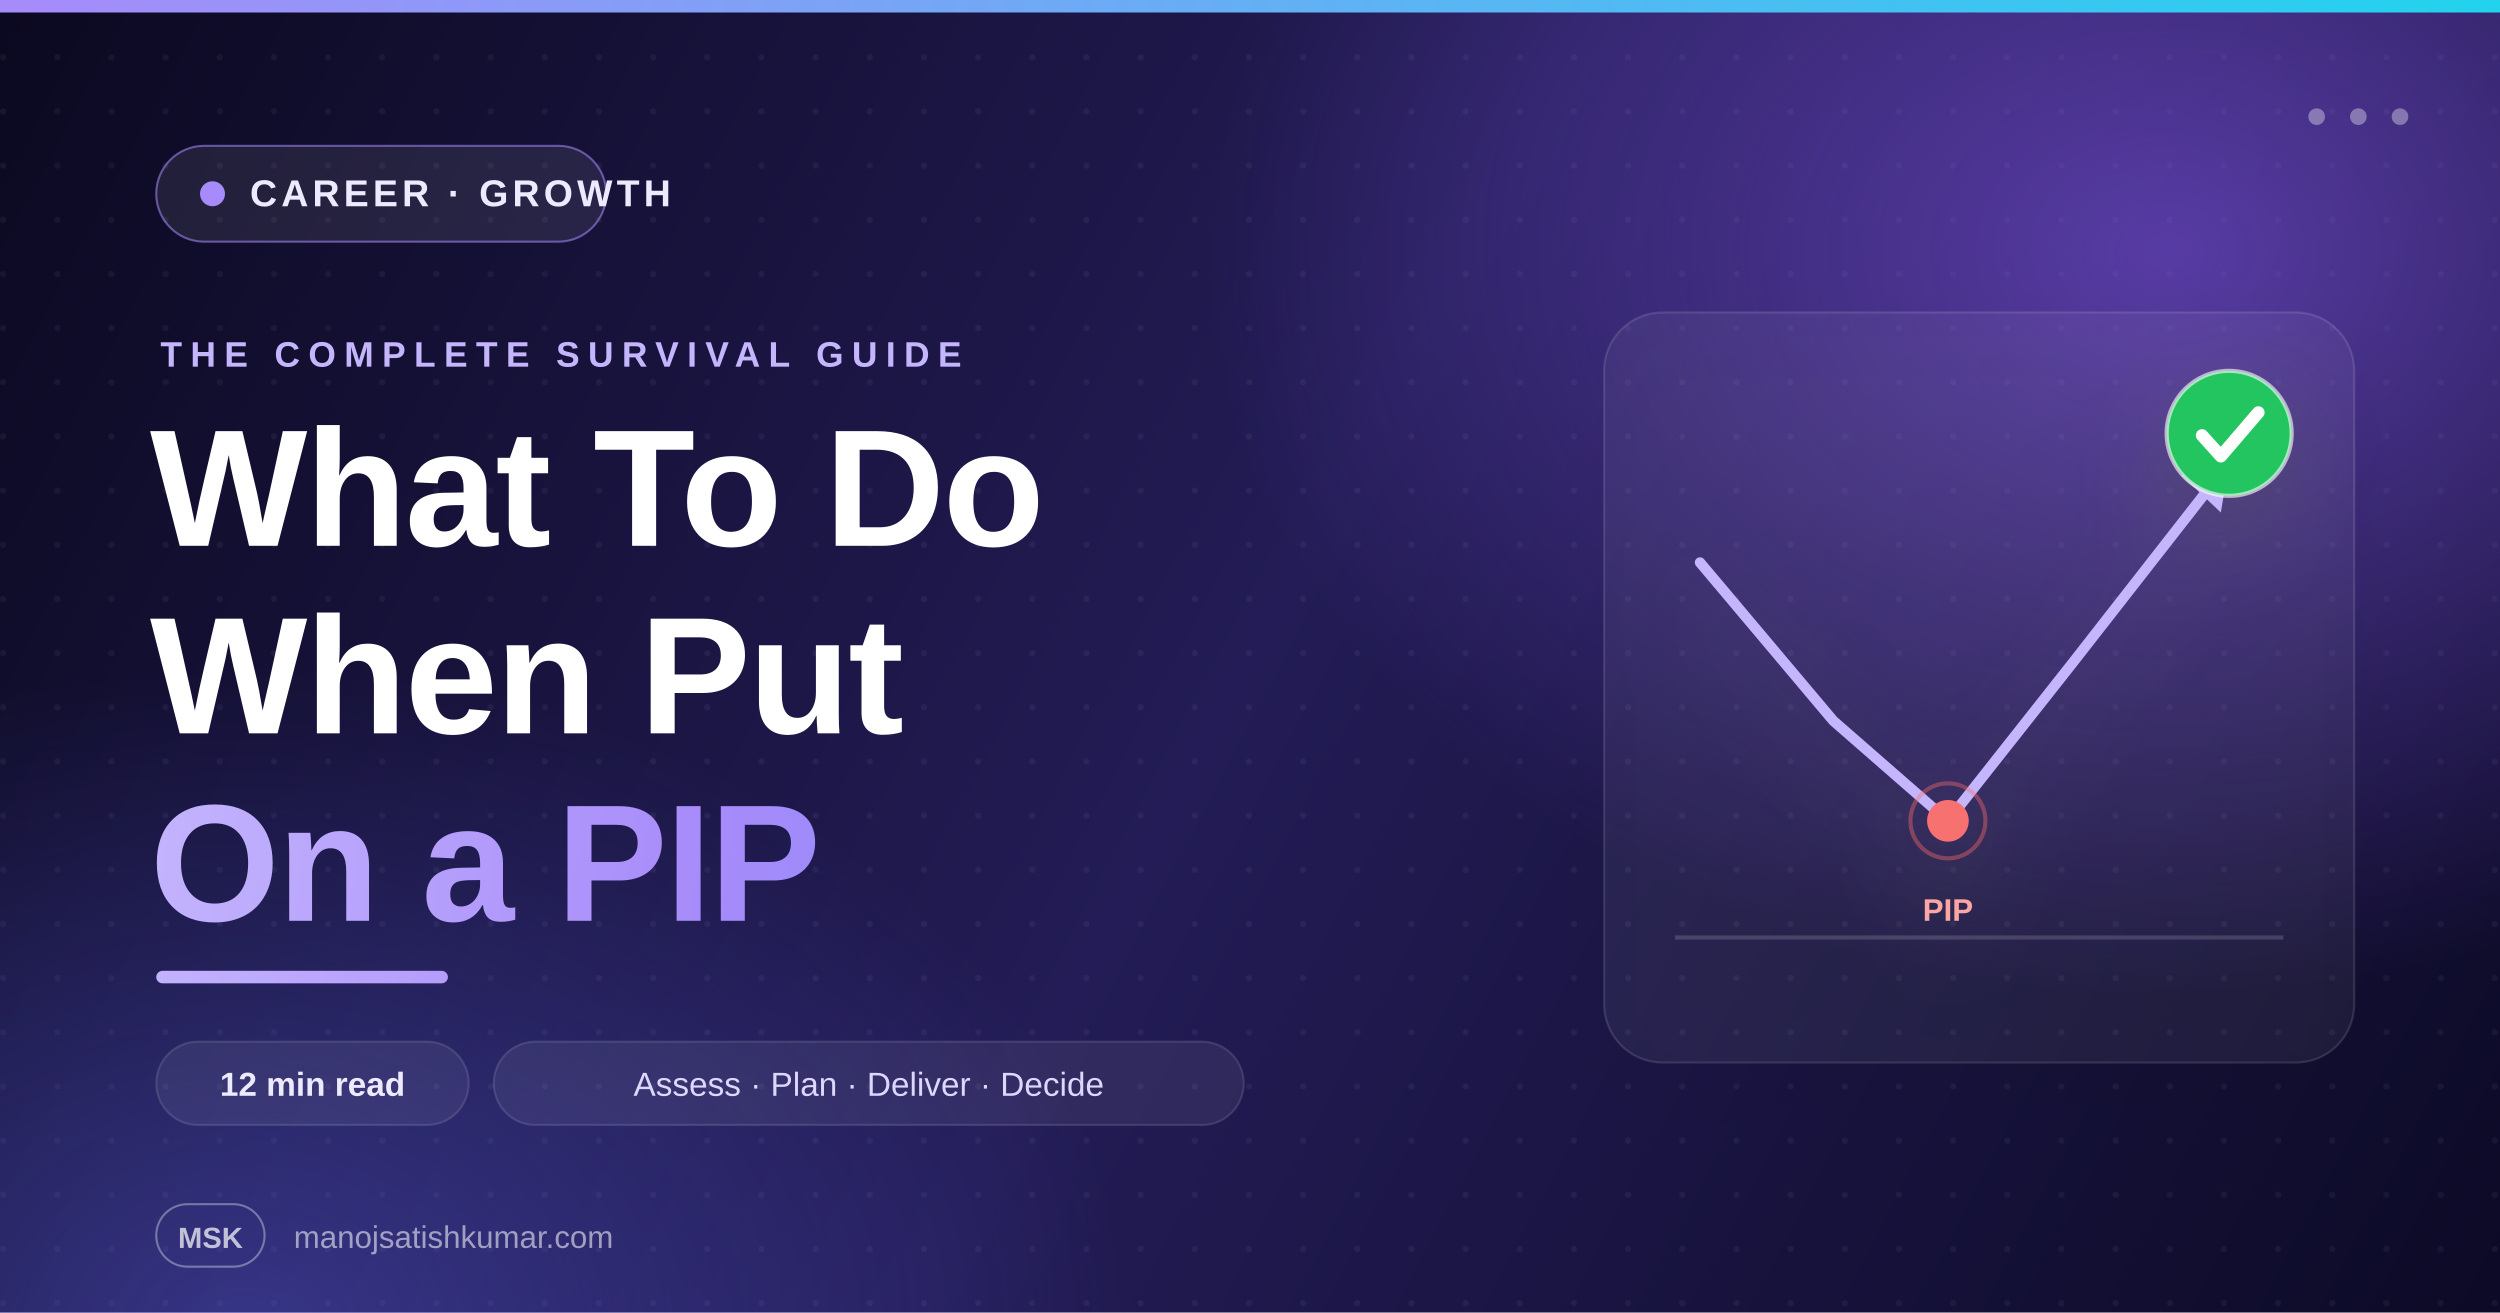
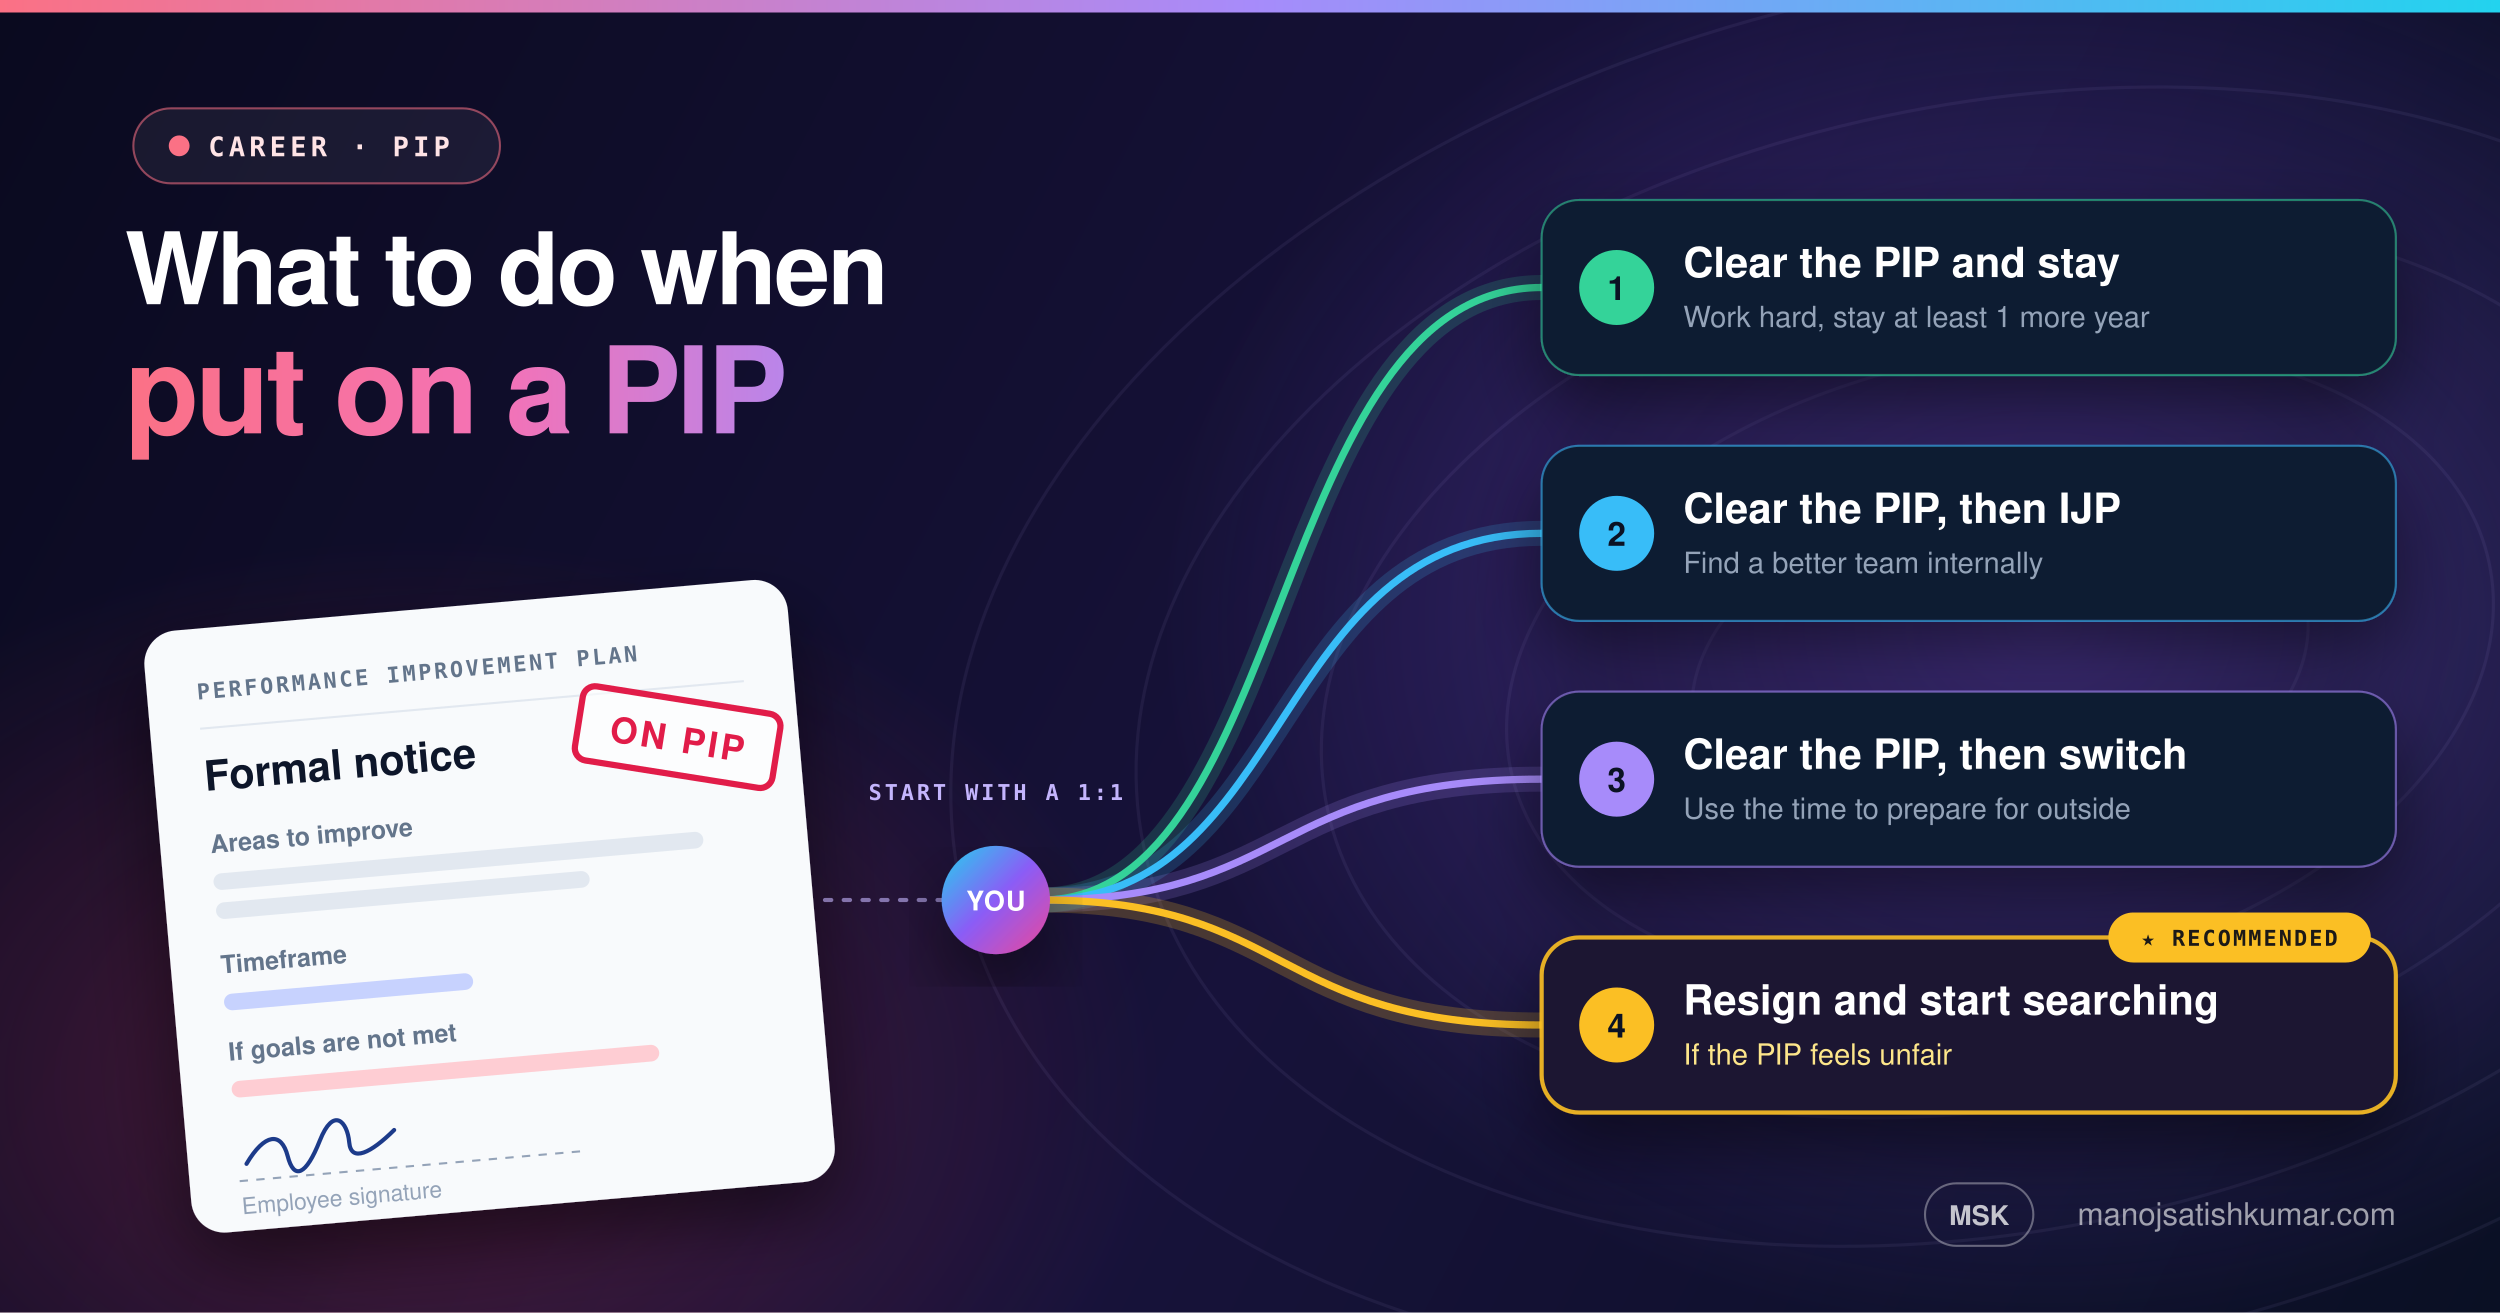
- <svg xmlns="http://www.w3.org/2000/svg" width="1200" height="630" viewBox="0 0 1200 630" fill="none" font-family="'Poppins', 'Segoe UI', Arial, sans-serif">
+ <svg xmlns="http://www.w3.org/2000/svg" width="1200" height="630" viewBox="0 0 1200 630" fill="none" font-family="'Poppins', 'Segoe UI', Helvetica, Arial, sans-serif">
  <defs>
    <linearGradient id="bg" x1="0" y1="0" x2="1200" y2="630" gradientUnits="userSpaceOnUse">
-       <stop offset="0" stop-color="#0b0920" />
-       <stop offset="0.5" stop-color="#231c56" />
-       <stop offset="1" stop-color="#0c0a26" />
+       <stop offset="0" stop-color="#0a0a1f" />
+       <stop offset="0.55" stop-color="#17123a" />
+       <stop offset="1" stop-color="#0a1024" />
    </linearGradient>
    <radialGradient id="glowViolet" cx="0.5" cy="0.5" r="0.5">
-       <stop offset="0" stop-color="#8b5cf6" stop-opacity="0.55" />
+       <stop offset="0" stop-color="#8b5cf6" stop-opacity="0.38" />
      <stop offset="1" stop-color="#8b5cf6" stop-opacity="0" />
    </radialGradient>
-     <radialGradient id="glowIndigo" cx="0.5" cy="0.5" r="0.5">
-       <stop offset="0" stop-color="#6366f1" stop-opacity="0.4" />
-       <stop offset="1" stop-color="#6366f1" stop-opacity="0" />
+     <radialGradient id="glowRose" cx="0.5" cy="0.5" r="0.5">
+       <stop offset="0" stop-color="#f43f5e" stop-opacity="0.26" />
+       <stop offset="1" stop-color="#f43f5e" stop-opacity="0" />
    </radialGradient>
-     <linearGradient id="hl" x1="75" y1="300" x2="620" y2="360" gradientUnits="userSpaceOnUse">
-       <stop offset="0" stop-color="#c4b5fd" />
-       <stop offset="0.5" stop-color="#a78bfa" />
-       <stop offset="1" stop-color="#818cf8" />
+     <linearGradient id="title" x1="60" y1="0" x2="420" y2="0" gradientUnits="userSpaceOnUse">
+       <stop offset="0" stop-color="#fb7185" />
+       <stop offset="0.5" stop-color="#f472b6" />
+       <stop offset="1" stop-color="#a78bfa" />
+     </linearGradient>
+     <linearGradient id="node" x1="0" y1="0" x2="1" y2="1">
+       <stop offset="0" stop-color="#22d3ee" />
+       <stop offset="0.5" stop-color="#8b5cf6" />
+       <stop offset="1" stop-color="#ec4899" />
    </linearGradient>
    <linearGradient id="topbar" x1="0" y1="0" x2="1200" y2="0" gradientUnits="userSpaceOnUse">
-       <stop offset="0" stop-color="#a78bfa" />
+       <stop offset="0" stop-color="#fb7185" />
+       <stop offset="0.5" stop-color="#a78bfa" />
      <stop offset="1" stop-color="#22d3ee" />
    </linearGradient>
-     <pattern id="dots" width="26" height="26" patternUnits="userSpaceOnUse">
-       <circle cx="1.5" cy="1.5" r="1.5" fill="#ffffff" fill-opacity="0.05" />
-     </pattern>
-     <filter id="soft" x="-40%" y="-40%" width="180%" height="180%">
-       <feDropShadow dx="0" dy="16" stdDeviation="22" flood-color="#000000" flood-opacity="0.45" />
+     <filter id="soft" x="-30%" y="-30%" width="160%" height="160%">
+       <feDropShadow dx="0" dy="16" stdDeviation="18" flood-color="#000000" flood-opacity="0.5" />
    </filter>
  </defs>
  <rect width="1200" height="630" fill="url(#bg)" />
-   <rect width="1200" height="630" fill="url(#dots)" />
-   <ellipse cx="1040" cy="120" rx="460" ry="360" fill="url(#glowViolet)" />
-   <ellipse cx="120" cy="640" rx="420" ry="320" fill="url(#glowIndigo)" />
-   <rect x="0" y="0" width="1200" height="6" fill="url(#topbar)" />
-   <g fill="#ffffff" fill-opacity="0.35">
-     <circle cx="1112" cy="56" r="4" />
-     <circle cx="1132" cy="56" r="4" />
-     <circle cx="1152" cy="56" r="4" />
+   <ellipse cx="980" cy="300" rx="420" ry="340" fill="url(#glowViolet)" />
+   <ellipse cx="200" cy="520" rx="360" ry="260" fill="url(#glowRose)" />
+   <g stroke="#c4b5fd" stroke-opacity="0.07" stroke-width="1.5" transform="rotate(-12 960 320)">
+     <ellipse cx="960" cy="320" rx="150" ry="90" />
+     <ellipse cx="960" cy="320" rx="240" ry="150" />
+     <ellipse cx="960" cy="320" rx="330" ry="210" />
+     <ellipse cx="960" cy="320" rx="420" ry="270" />
+     <ellipse cx="960" cy="320" rx="510" ry="330" />
  </g>
-   <g transform="translate(770,150)" filter="url(#soft)">
-     <rect x="0" y="0" width="360" height="360" rx="28" fill="#ffffff" fill-opacity="0.05" stroke="#ffffff" stroke-opacity="0.12" />
-     <line x1="34" y1="300" x2="326" y2="300" stroke="#ffffff" stroke-opacity="0.15" stroke-width="2" />
-     <polyline points="46,120 110,196 165,244 225,168 300,72" fill="none" stroke="#c4b5fd" stroke-width="5" stroke-linecap="round" stroke-linejoin="round" />
-     <circle cx="165" cy="244" r="10" fill="#f87171" />
-     <circle cx="165" cy="244" r="18" fill="none" stroke="#f87171" stroke-opacity="0.4" stroke-width="2" />
-     <text x="165" y="292" font-size="15" font-weight="600" fill="#fca5a5" text-anchor="middle">PIP</text>
-     <polygon points="300,72 277,78 296,96" fill="#c4b5fd" />
-     <g transform="translate(300,58)">
-       <circle r="30" fill="#22c55e" />
-       <circle r="30" fill="none" stroke="#ffffff" stroke-opacity="0.6" stroke-width="2" />
-       <path d="M -13 1 L -4 11 L 14 -10" fill="none" stroke="#ffffff" stroke-width="6" stroke-linecap="round" stroke-linejoin="round" />
+   <rect x="64" y="52" width="176" height="36" rx="18" fill="#ffffff" fill-opacity="0.06" stroke="#fb7185" stroke-opacity="0.55" />
+   <circle cx="86" cy="70" r="5" fill="#fb7185" />
+   <text x="100" y="75" font-family="Menlo, 'SF Mono', Consolas, monospace" font-size="13" font-weight="700" letter-spacing="2" fill="#ffe4e6">CAREER · PIP</text>
+   <text x="60" y="146" font-size="48" font-weight="800" letter-spacing="-1.2" fill="#ffffff">What to do when</text>
+   <text x="60" y="208" font-size="58" font-weight="800" letter-spacing="-1.5" fill="url(#title)">put on a PIP</text>
+   <g transform="rotate(-5 235 435)" filter="url(#soft)">
+     <rect x="80" y="290" width="310" height="290" rx="16" fill="#f8fafc" />
+     <text x="104" y="324" font-family="Menlo, 'SF Mono', Consolas, monospace" font-size="10.5" font-weight="700" letter-spacing="1.3" fill="#64748b">PERFORMANCE IMPROVEMENT PLAN</text>
+     <line x1="104" y1="338" x2="366" y2="338" stroke="#e2e8f0" />
+     <text x="104" y="368" font-size="20" font-weight="800" fill="#0f172a">Formal notice</text>
+     <text x="104" y="398" font-size="12" font-weight="600" fill="#64748b">Areas to improve</text>
+     <rect x="104" y="408" width="236" height="8" rx="4" fill="#e2e8f0" />
+     <rect x="104" y="422" width="180" height="8" rx="4" fill="#e2e8f0" />
+     <text x="104" y="456" font-size="12" font-weight="600" fill="#64748b">Timeframe</text>
+     <rect x="104" y="466" width="120" height="8" rx="4" fill="#c7d2fe" />
+     <text x="104" y="498" font-size="12" font-weight="600" fill="#64748b">If goals are not met</text>
+     <rect x="104" y="508" width="206" height="8" rx="4" fill="#fecdd3" />
+     <path d="M108 548c10-14 18-14 20-2s8 10 16-6 14-8 14 2 10 6 22-4" stroke="#1e3a8a" stroke-width="2" stroke-linecap="round" stroke-linejoin="round" />
+     <line x1="104" y1="556" x2="270" y2="556" stroke="#94a3b8" stroke-dasharray="4 4" />
+     <text x="104" y="572" font-size="11" font-weight="500" fill="#94a3b8">Employee signature</text>
+     <g transform="rotate(14 332 362)">
+       <rect x="284" y="344" width="96" height="36" rx="6" stroke="#e11d48" stroke-width="3" fill="#ffffff" fill-opacity="0.6" />
+       <text x="332" y="369" text-anchor="middle" font-size="17" font-weight="800" letter-spacing="1.5" fill="#e11d48">ON PIP</text>
    </g>
  </g>
+   <path d="M396 432H452" stroke="#c4b5fd" stroke-opacity="0.6" stroke-width="2" stroke-dasharray="3 6" stroke-linecap="round" />
+   <text x="478" y="384" text-anchor="middle" font-family="Menlo, 'SF Mono', Consolas, monospace" font-size="10.5" font-weight="700" letter-spacing="1.4" fill="#c4b5fd">START WITH A 1:1</text>
+   <g stroke-linecap="round" fill="none">
+     <path d="M500 432C620 432 610 138 740 138" stroke="#34d399" stroke-opacity="0.18" stroke-width="12" />
+     <path d="M500 432C620 432 610 256 740 256" stroke="#38bdf8" stroke-opacity="0.18" stroke-width="12" />
+     <path d="M500 432C620 432 610 374 740 374" stroke="#a78bfa" stroke-opacity="0.18" stroke-width="12" />
+     <path d="M500 432C620 432 610 492 740 492" stroke="#fbbf24" stroke-opacity="0.22" stroke-width="12" />
+     <path d="M500 432C620 432 610 138 740 138" stroke="#34d399" stroke-width="3.5" />
+     <path d="M500 432C620 432 610 256 740 256" stroke="#38bdf8" stroke-width="3.5" />
+     <path d="M500 432C620 432 610 374 740 374" stroke="#a78bfa" stroke-width="3.5" />
+     <path d="M500 432C620 432 610 492 740 492" stroke="#fbbf24" stroke-width="3.5" />
+   </g>
+   <g filter="url(#soft)">
+     <circle cx="478" cy="432" r="26" fill="url(#node)" />
+     <text x="478" y="437" text-anchor="middle" font-size="13" font-weight="800" letter-spacing="0.5" fill="#ffffff">YOU</text>
+   </g>
+   <g filter="url(#soft)">
+     <rect x="740" y="96" width="410" height="84" rx="18" fill="#111a33" stroke="#34d399" stroke-opacity="0.55" />
+     <rect x="740" y="214" width="410" height="84" rx="18" fill="#111a33" stroke="#38bdf8" stroke-opacity="0.55" />
+     <rect x="740" y="332" width="410" height="84" rx="18" fill="#111a33" stroke="#a78bfa" stroke-opacity="0.55" />
+     <rect x="740" y="450" width="410" height="84" rx="18" fill="#1a1630" stroke="#fbbf24" stroke-opacity="0.9" stroke-width="2" />
+   </g>
+   <g font-weight="800" font-size="16" text-anchor="middle" fill="#0b1224">
+     <circle cx="776" cy="138" r="18" fill="#34d399" />
+     <text x="776" y="144">1</text>
+     <circle cx="776" cy="256" r="18" fill="#38bdf8" />
+     <text x="776" y="262">2</text>
+     <circle cx="776" cy="374" r="18" fill="#a78bfa" />
+     <text x="776" y="380">3</text>
+     <circle cx="776" cy="492" r="18" fill="#fbbf24" />
+     <text x="776" y="498">4</text>
+   </g>
  <g>
-     <rect x="75" y="70" width="216" height="46" rx="23" fill="#ffffff" fill-opacity="0.08" stroke="#a78bfa" stroke-opacity="0.55" />
-     <circle cx="102" cy="93" r="6" fill="#a78bfa" />
-     <text x="120" y="99" font-size="18" font-weight="600" fill="#ede9fe" letter-spacing="2">CAREER · GROWTH</text>
+     <text x="808" y="133" font-size="20" font-weight="700" fill="#ffffff">Clear the PIP and stay</text>
+     <text x="808" y="157" font-size="14" fill="#94a3b8">Work hard, stay at least 1 more year</text>
+     <text x="808" y="251" font-size="20" font-weight="700" fill="#ffffff">Clear the PIP, then IJP</text>
+     <text x="808" y="275" font-size="14" fill="#94a3b8">Find a better team internally</text>
+     <text x="808" y="369" font-size="20" font-weight="700" fill="#ffffff">Clear the PIP, then switch</text>
+     <text x="808" y="393" font-size="14" fill="#94a3b8">Use the time to prepare for outside</text>
+     <text x="808" y="487" font-size="20" font-weight="700" fill="#ffffff">Resign and start searching</text>
+     <text x="808" y="511" font-size="14" fill="#fde68a">If the PIP feels unfair</text>
  </g>
-   <text x="77" y="176" font-size="17" font-weight="600" fill="#c4b5fd" letter-spacing="4">THE COMPLETE SURVIVAL GUIDE</text>
-   <text x="72" y="262" font-size="80" font-weight="700" fill="#ffffff" letter-spacing="-1">What To Do</text>
-   <text x="72" y="352" font-size="80" font-weight="700" fill="#ffffff" letter-spacing="-1">When Put</text>
-   <text x="72" y="442" font-size="80" font-weight="700" fill="url(#hl)" letter-spacing="-1">On a PIP</text>
-   <rect x="75" y="466" width="140" height="6" rx="3" fill="url(#hl)" />
-   <g>
-     <rect x="75" y="500" width="150" height="40" rx="20" fill="#ffffff" fill-opacity="0.07" stroke="#ffffff" stroke-opacity="0.12" />
-     <text x="150" y="526" font-size="16" font-weight="600" fill="#ede9fe" text-anchor="middle">12 min read</text>
-     <rect x="237" y="500" width="360" height="40" rx="20" fill="#ffffff" fill-opacity="0.07" stroke="#ffffff" stroke-opacity="0.12" />
-     <text x="417" y="526" font-size="16" font-weight="500" fill="#ddd6fe" text-anchor="middle">Assess · Plan · Deliver · Decide</text>
+   <rect x="1012" y="438" width="126" height="24" rx="12" fill="#fbbf24" />
+   <text x="1075" y="454" text-anchor="middle" font-family="Menlo, 'SF Mono', Consolas, monospace" font-size="10.5" font-weight="700" letter-spacing="1" fill="#1c1917">★ RECOMMENDED</text>
+   <g transform="translate(1150,568)" text-anchor="end">
+     <text x="0" y="20" font-size="15" font-weight="500" fill="#ffffff" fill-opacity="0.6">manojsatishkumar.com</text>
+     <rect x="-226" y="0" width="52" height="30" rx="15" stroke="#ffffff" stroke-opacity="0.35" />
+     <text x="-200" y="20" font-size="13" font-weight="700" fill="#ffffff" fill-opacity="0.75" text-anchor="middle">MSK</text>
  </g>
-   <g transform="translate(75,580)">
-     <rect x="0" y="-2" width="52" height="30" rx="15" fill="none" stroke="#ffffff" stroke-opacity="0.35" />
-     <text x="26" y="19" font-size="14" font-weight="700" fill="#ffffff" fill-opacity="0.7" text-anchor="middle">MSK</text>
-     <text x="66" y="19" font-size="15" font-weight="500" fill="#ffffff" fill-opacity="0.55">manojsatishkumar.com</text>
-   </g>
+   <rect width="1200" height="6" fill="url(#topbar)" />
</svg>
